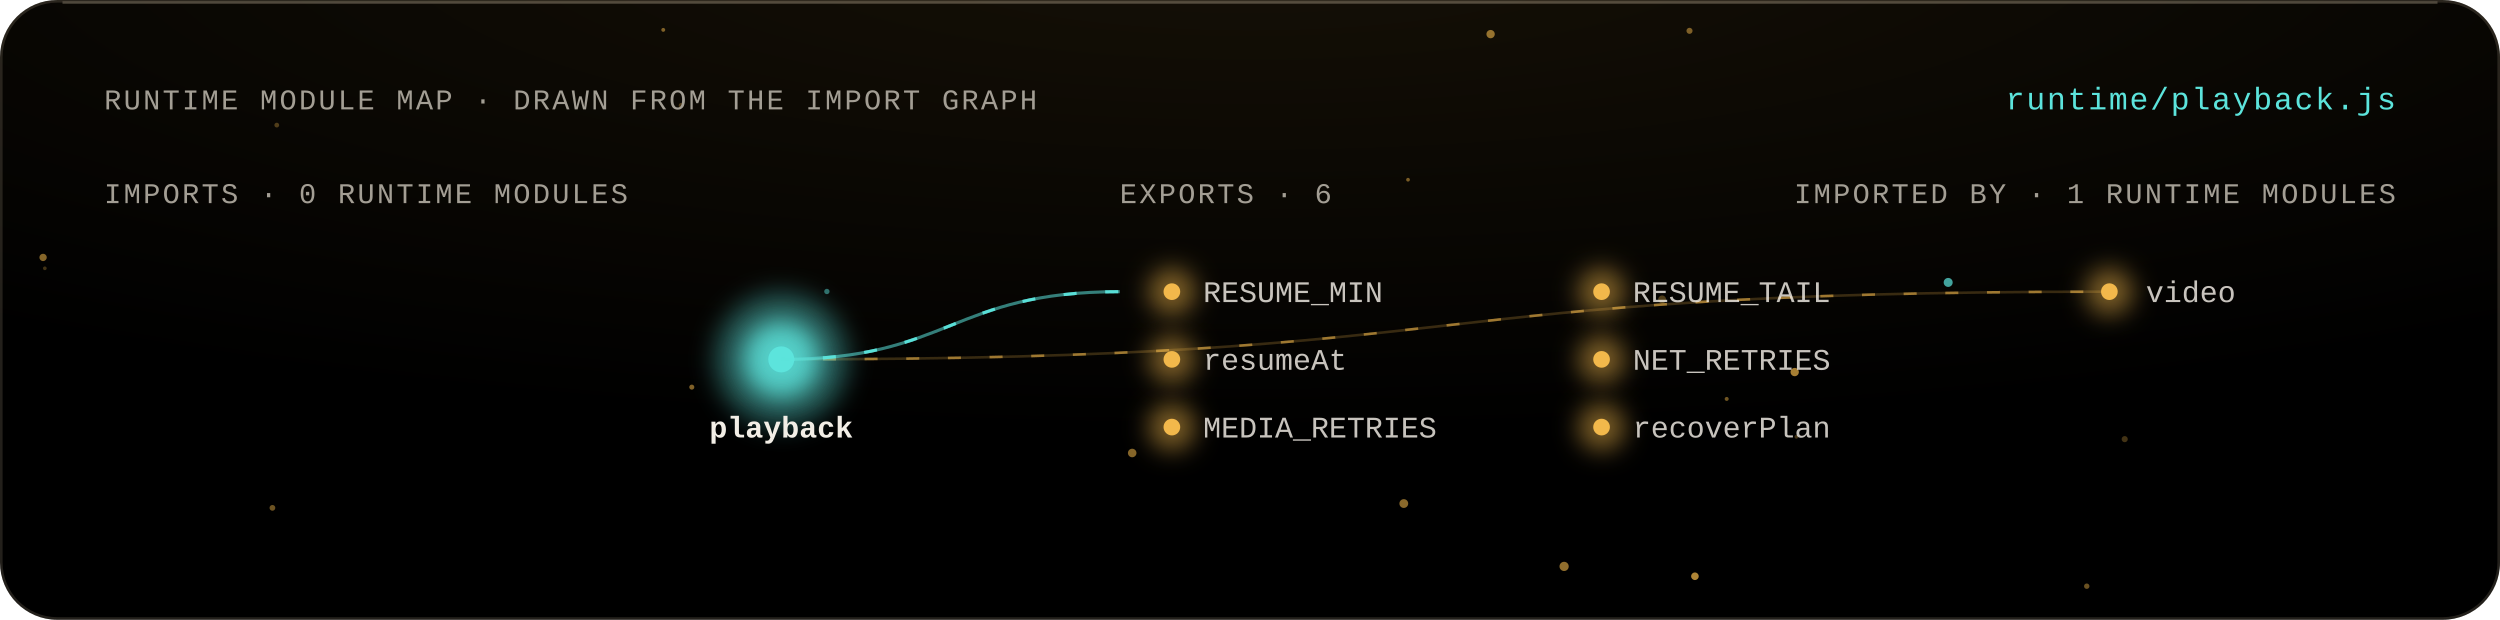
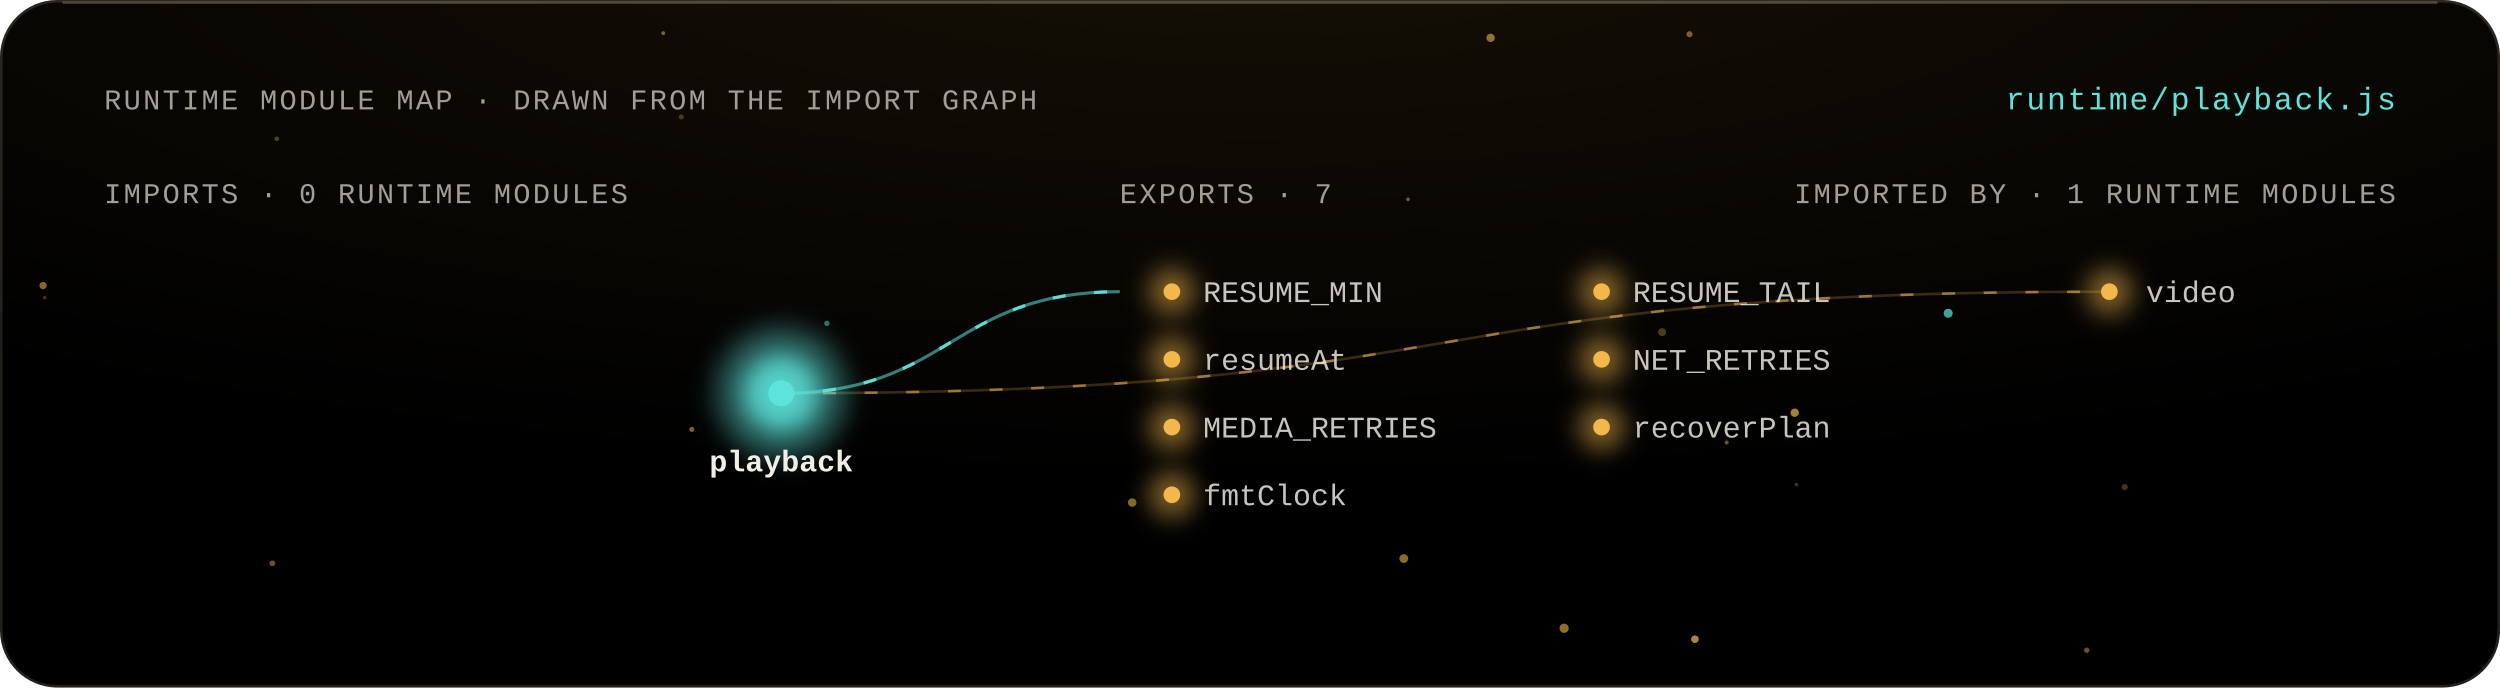
- <svg xmlns="http://www.w3.org/2000/svg" viewBox="0 0 960 238" width="960" height="238" role="img" aria-labelledby="t">
+ <svg xmlns="http://www.w3.org/2000/svg" viewBox="0 0 960 264" width="960" height="264" role="img" aria-labelledby="t">
  <style>
  text { font-family: 'Geist Mono', ui-monospace, 'Liberation Mono', Menlo, monospace; fill: #F2EEE6; }
  .m { fill: #A39E94; font-size: 11px; letter-spacing: .08em; }
  .l { font-size: 11.5px; }
  .h { font-size: 12px; fill: #5CE4DC; letter-spacing: .06em; }
  .flow { stroke-dasharray: 5 11; animation: flow 3s linear infinite; }
  @keyframes flow { to { stroke-dashoffset: -32; } }
  .breathe { animation: breathe 4.2s ease-in-out infinite; }
  @keyframes breathe { 50% { opacity: .38; } }
  .beat { animation: beat 2.6s ease-in-out infinite; transform-box: fill-box; transform-origin: center; }
  @keyframes beat { 50% { opacity: .55; transform: scale(1.35); } }
  .spin { transform-box: fill-box; transform-origin: center; animation: spin 48s linear infinite; }
  .spin-r { transform-box: fill-box; transform-origin: center; animation: spin 64s linear infinite reverse; }
  @keyframes spin { to { transform: rotate(360deg); } }
  @media (prefers-reduced-motion: reduce) { * { animation: none !important; } }
</style>
  <defs>
    <filter id="bloom" x="-80%" y="-80%" width="260%" height="260%">
      <feGaussianBlur stdDeviation="4.5" />
    </filter>
    <filter id="soft" x="-30%" y="-30%" width="160%" height="160%">
      <feGaussianBlur stdDeviation="1.4" />
    </filter>
    <radialGradient id="key" cx="50%" cy="-10%" r="80%">
      <stop offset="0" stop-color="#F2B84B" stop-opacity=".09" />
      <stop offset="1" stop-color="#F2B84B" stop-opacity="0" />
    </radialGradient>
    <linearGradient id="pair" x1="0" x2="1">
      <stop offset="0" stop-color="#F2B84B" />
      <stop offset="1" stop-color="#5CE4DC" />
    </linearGradient>
  </defs>
-   <rect width="960" height="238" rx="22" fill="#000" />
-   <rect width="960" height="238" rx="22" fill="url(#key)" />
-   <rect x=".5" y=".5" width="959" height="237" rx="21.5" fill="none" stroke="rgba(255,232,196,.14)" />
+   <rect width="960" height="264" rx="22" fill="#000" />
+   <rect width="960" height="264" rx="22" fill="url(#key)" />
+   <rect x=".5" y=".5" width="959" height="263" rx="21.5" fill="none" stroke="rgba(255,232,196,.14)" />
  <path d="M 24 1 H 936" stroke="rgba(255,238,208,.22)" stroke-width="1" />
  <g>
-     <circle cx="648.77" cy="11.84" r="1.17" fill="#F2B84B" opacity="0.49" class="breathe" style="animation-delay:-0.53s" />
-     <circle cx="265.65" cy="148.66" r="0.97" fill="#F2B84B" opacity="0.53" class="breathe" style="animation-delay:-0.28s" />
-     <circle cx="539.06" cy="193.36" r="1.69" fill="#F2B84B" opacity="0.57" class="breathe" style="animation-delay:-2.14s" />
-     <circle cx="689.82" cy="167.74" r="0.72" fill="#F2B84B" opacity="0.27" class="breathe" style="animation-delay:-4.14s" />
-     <circle cx="572.39" cy="13.1" r="1.6" fill="#F2B84B" opacity="0.59" class="breathe" style="animation-delay:-2s" />
-     <circle cx="801.31" cy="225.1" r="1.04" fill="#F2B84B" opacity="0.44" class="breathe" style="animation-delay:-1.26s" />
-     <circle cx="317.52" cy="111.93" r="1.03" fill="#5CE4DC" opacity="0.47" class="breathe" style="animation-delay:-2.05s" />
-     <circle cx="663.05" cy="153.19" r="0.77" fill="#F2B84B" opacity="0.46" class="breathe" style="animation-delay:-2.1s" />
-     <circle cx="261.59" cy="40.49" r="0.97" fill="#F2B84B" opacity="0.28" class="breathe" style="animation-delay:-2.38s" />
-     <circle cx="650.85" cy="221.28" r="1.46" fill="#F2B84B" opacity="0.72" class="breathe" style="animation-delay:-2.48s" />
-     <circle cx="748.1" cy="108.45" r="1.73" fill="#5CE4DC" opacity="0.71" class="breathe" style="animation-delay:-1.12s" />
-     <circle cx="815.89" cy="168.63" r="1.18" fill="#F2B84B" opacity="0.28" class="breathe" style="animation-delay:-2.88s" />
-     <circle cx="17.21" cy="103.03" r="0.71" fill="#F2B84B" opacity="0.27" class="breathe" style="animation-delay:-2.14s" />
-     <circle cx="540.68" cy="69.01" r="0.72" fill="#F2B84B" opacity="0.48" class="breathe" style="animation-delay:-0.7s" />
-     <circle cx="689.16" cy="142.87" r="1.6" fill="#F2B84B" opacity="0.68" class="breathe" style="animation-delay:-1.66s" />
-     <circle cx="254.69" cy="11.47" r="0.75" fill="#F2B84B" opacity="0.5" class="breathe" style="animation-delay:-0.76s" />
-     <circle cx="434.76" cy="173.95" r="1.64" fill="#F2B84B" opacity="0.55" class="breathe" style="animation-delay:-0.35s" />
-     <circle cx="638.25" cy="114.98" r="1.52" fill="#F2B84B" opacity="0.31" class="breathe" style="animation-delay:-2.67s" />
-     <circle cx="106.28" cy="48.04" r="0.92" fill="#F2B84B" opacity="0.31" class="breathe" style="animation-delay:-1.74s" />
-     <circle cx="16.54" cy="98.85" r="1.41" fill="#F2B84B" opacity="0.55" class="breathe" style="animation-delay:-2.74s" />
-     <circle cx="104.61" cy="195.02" r="1.11" fill="#F2B84B" opacity="0.45" class="breathe" style="animation-delay:-3.12s" />
-     <circle cx="600.62" cy="217.5" r="1.77" fill="#F2B84B" opacity="0.6" class="breathe" style="animation-delay:-1.26s" />
+     <circle cx="648.77" cy="13.13" r="1.17" fill="#F2B84B" opacity="0.49" class="breathe" style="animation-delay:-0.53s" />
+     <circle cx="265.65" cy="164.9" r="0.97" fill="#F2B84B" opacity="0.53" class="breathe" style="animation-delay:-0.28s" />
+     <circle cx="539.06" cy="214.49" r="1.69" fill="#F2B84B" opacity="0.57" class="breathe" style="animation-delay:-2.14s" />
+     <circle cx="689.82" cy="186.07" r="0.72" fill="#F2B84B" opacity="0.27" class="breathe" style="animation-delay:-4.14s" />
+     <circle cx="572.39" cy="14.53" r="1.6" fill="#F2B84B" opacity="0.59" class="breathe" style="animation-delay:-2s" />
+     <circle cx="801.31" cy="249.69" r="1.04" fill="#F2B84B" opacity="0.44" class="breathe" style="animation-delay:-1.26s" />
+     <circle cx="317.52" cy="124.16" r="1.03" fill="#5CE4DC" opacity="0.47" class="breathe" style="animation-delay:-2.05s" />
+     <circle cx="663.05" cy="169.92" r="0.77" fill="#F2B84B" opacity="0.46" class="breathe" style="animation-delay:-2.1s" />
+     <circle cx="261.59" cy="44.91" r="0.97" fill="#F2B84B" opacity="0.28" class="breathe" style="animation-delay:-2.38s" />
+     <circle cx="650.85" cy="245.45" r="1.46" fill="#F2B84B" opacity="0.72" class="breathe" style="animation-delay:-2.48s" />
+     <circle cx="748.1" cy="120.3" r="1.73" fill="#5CE4DC" opacity="0.71" class="breathe" style="animation-delay:-1.12s" />
+     <circle cx="815.89" cy="187.05" r="1.18" fill="#F2B84B" opacity="0.28" class="breathe" style="animation-delay:-2.88s" />
+     <circle cx="17.21" cy="114.28" r="0.71" fill="#F2B84B" opacity="0.27" class="breathe" style="animation-delay:-2.14s" />
+     <circle cx="540.68" cy="76.55" r="0.72" fill="#F2B84B" opacity="0.48" class="breathe" style="animation-delay:-0.7s" />
+     <circle cx="689.16" cy="158.48" r="1.6" fill="#F2B84B" opacity="0.68" class="breathe" style="animation-delay:-1.66s" />
+     <circle cx="254.69" cy="12.72" r="0.75" fill="#F2B84B" opacity="0.5" class="breathe" style="animation-delay:-0.76s" />
+     <circle cx="434.76" cy="192.96" r="1.64" fill="#F2B84B" opacity="0.55" class="breathe" style="animation-delay:-0.35s" />
+     <circle cx="638.25" cy="127.54" r="1.52" fill="#F2B84B" opacity="0.31" class="breathe" style="animation-delay:-2.67s" />
+     <circle cx="106.28" cy="53.29" r="0.92" fill="#F2B84B" opacity="0.31" class="breathe" style="animation-delay:-1.74s" />
+     <circle cx="16.54" cy="109.65" r="1.41" fill="#F2B84B" opacity="0.55" class="breathe" style="animation-delay:-2.74s" />
+     <circle cx="104.61" cy="216.32" r="1.11" fill="#F2B84B" opacity="0.45" class="breathe" style="animation-delay:-3.12s" />
+     <circle cx="600.62" cy="241.26" r="1.77" fill="#F2B84B" opacity="0.6" class="breathe" style="animation-delay:-1.26s" />
  </g>
  <text x="40" y="42" class="m" text-anchor="start">RUNTIME MODULE MAP · DRAWN FROM THE IMPORT GRAPH</text>
  <text x="920" y="42" class="h" text-anchor="end">runtime/playback.js</text>
  <text x="40" y="78" class="m" text-anchor="start">IMPORTS · 0 RUNTIME MODULES</text>
-   <text x="430" y="78" class="m" text-anchor="start">EXPORTS · 6</text>
+   <text x="430" y="78" class="m" text-anchor="start">EXPORTS · 7</text>
  <text x="920" y="78" class="m" text-anchor="end">IMPORTED BY · 1 RUNTIME MODULES</text>
-   <path d="M 300 138 C 580.5 138, 529.5 112, 810 112" fill="none" stroke="#F2B84B" stroke-opacity="0.22" stroke-width="1" />
-   <path d="M 300 138 C 580.5 138, 529.5 112, 810 112" fill="none" stroke="#F2B84B" stroke-opacity="0.55" stroke-width="1" class="flow" />
+   <path d="M 300 151 C 580.5 151, 529.5 112, 810 112" fill="none" stroke="#F2B84B" stroke-opacity="0.22" stroke-width="1" />
+   <path d="M 300 151 C 580.5 151, 529.5 112, 810 112" fill="none" stroke="#F2B84B" stroke-opacity="0.55" stroke-width="1" class="flow" />
  <g>
    <circle cx="810" cy="112" r="9" fill="#F2B84B" opacity="0.5" filter="url(#bloom)" class="breathe" style="animation-delay:-3.73s" />
    <circle cx="810" cy="112" r="3.2" fill="#F2B84B" />
  </g>
  <text x="824" y="116" class="l" text-anchor="start" fill="#F2EEE6" fill-opacity=".82">video</text>
-   <circle cx="300" cy="138" r="26" fill="#5CE4DC" opacity=".35" filter="url(#bloom)" class="beat" />
+   <circle cx="300" cy="151" r="26" fill="#5CE4DC" opacity=".35" filter="url(#bloom)" class="beat" />
  <g>
-     <circle cx="300" cy="138" r="15" fill="#5CE4DC" opacity="0.85" filter="url(#bloom)" class="beat" style="animation-delay:-0s" />
-     <circle cx="300" cy="138" r="5" fill="#5CE4DC" />
+     <circle cx="300" cy="151" r="15" fill="#5CE4DC" opacity="0.85" filter="url(#bloom)" class="beat" style="animation-delay:-0s" />
+     <circle cx="300" cy="151" r="5" fill="#5CE4DC" />
  </g>
-   <text x="300" y="168" class="l" text-anchor="middle" fill="#5CE4DC" font-weight="700" font-size="13">playback</text>
-   <path d="M 300 138 C 365 138, 365 112, 430 112" fill="none" stroke="#5CE4DC" stroke-opacity="0.55" stroke-width="1.2" />
-   <path d="M 300 138 C 365 138, 365 112, 430 112" fill="none" stroke="#5CE4DC" stroke-opacity="0.95" stroke-width="1.2" class="flow" />
+   <text x="300" y="181" class="l" text-anchor="middle" fill="#5CE4DC" font-weight="700" font-size="13">playback</text>
+   <path d="M 300 151 C 365 151, 365 112, 430 112" fill="none" stroke="#5CE4DC" stroke-opacity="0.55" stroke-width="1.2" />
+   <path d="M 300 151 C 365 151, 365 112, 430 112" fill="none" stroke="#5CE4DC" stroke-opacity="0.95" stroke-width="1.2" class="flow" />
  <g>
    <circle cx="450" cy="112" r="9" fill="#F2B84B" opacity="0.5" filter="url(#bloom)" class="breathe" style="animation-delay:-1.71s" />
    <circle cx="450" cy="112" r="3.2" fill="#F2B84B" />
  </g>
  <text x="462" y="116" class="l" text-anchor="start" fill="#F2EEE6" fill-opacity=".82">RESUME_MIN</text>
  <g>
    <circle cx="615" cy="112" r="9" fill="#F2B84B" opacity="0.5" filter="url(#bloom)" class="breathe" style="animation-delay:-2.7s" />
    <circle cx="615" cy="112" r="3.2" fill="#F2B84B" />
  </g>
  <text x="627" y="116" class="l" text-anchor="start" fill="#F2EEE6" fill-opacity=".82">RESUME_TAIL</text>
  <g>
    <circle cx="450" cy="138" r="9" fill="#F2B84B" opacity="0.5" filter="url(#bloom)" class="breathe" style="animation-delay:-0.2s" />
    <circle cx="450" cy="138" r="3.2" fill="#F2B84B" />
  </g>
  <text x="462" y="142" class="l" text-anchor="start" fill="#F2EEE6" fill-opacity=".82">resumeAt</text>
  <g>
    <circle cx="615" cy="138" r="9" fill="#F2B84B" opacity="0.5" filter="url(#bloom)" class="breathe" style="animation-delay:-1.94s" />
    <circle cx="615" cy="138" r="3.2" fill="#F2B84B" />
  </g>
  <text x="627" y="142" class="l" text-anchor="start" fill="#F2EEE6" fill-opacity=".82">NET_RETRIES</text>
  <g>
    <circle cx="450" cy="164" r="9" fill="#F2B84B" opacity="0.5" filter="url(#bloom)" class="breathe" style="animation-delay:-0.51s" />
    <circle cx="450" cy="164" r="3.2" fill="#F2B84B" />
  </g>
  <text x="462" y="168" class="l" text-anchor="start" fill="#F2EEE6" fill-opacity=".82">MEDIA_RETRIES</text>
  <g>
    <circle cx="615" cy="164" r="9" fill="#F2B84B" opacity="0.5" filter="url(#bloom)" class="breathe" style="animation-delay:-3.04s" />
    <circle cx="615" cy="164" r="3.2" fill="#F2B84B" />
  </g>
  <text x="627" y="168" class="l" text-anchor="start" fill="#F2EEE6" fill-opacity=".82">recoverPlan</text>
+   <g>
+     <circle cx="450" cy="190" r="9" fill="#F2B84B" opacity="0.5" filter="url(#bloom)" class="breathe" style="animation-delay:-0.97s" />
+     <circle cx="450" cy="190" r="3.2" fill="#F2B84B" />
+   </g>
+   <text x="462" y="194" class="l" text-anchor="start" fill="#F2EEE6" fill-opacity=".82">fmtClock</text>
</svg>
